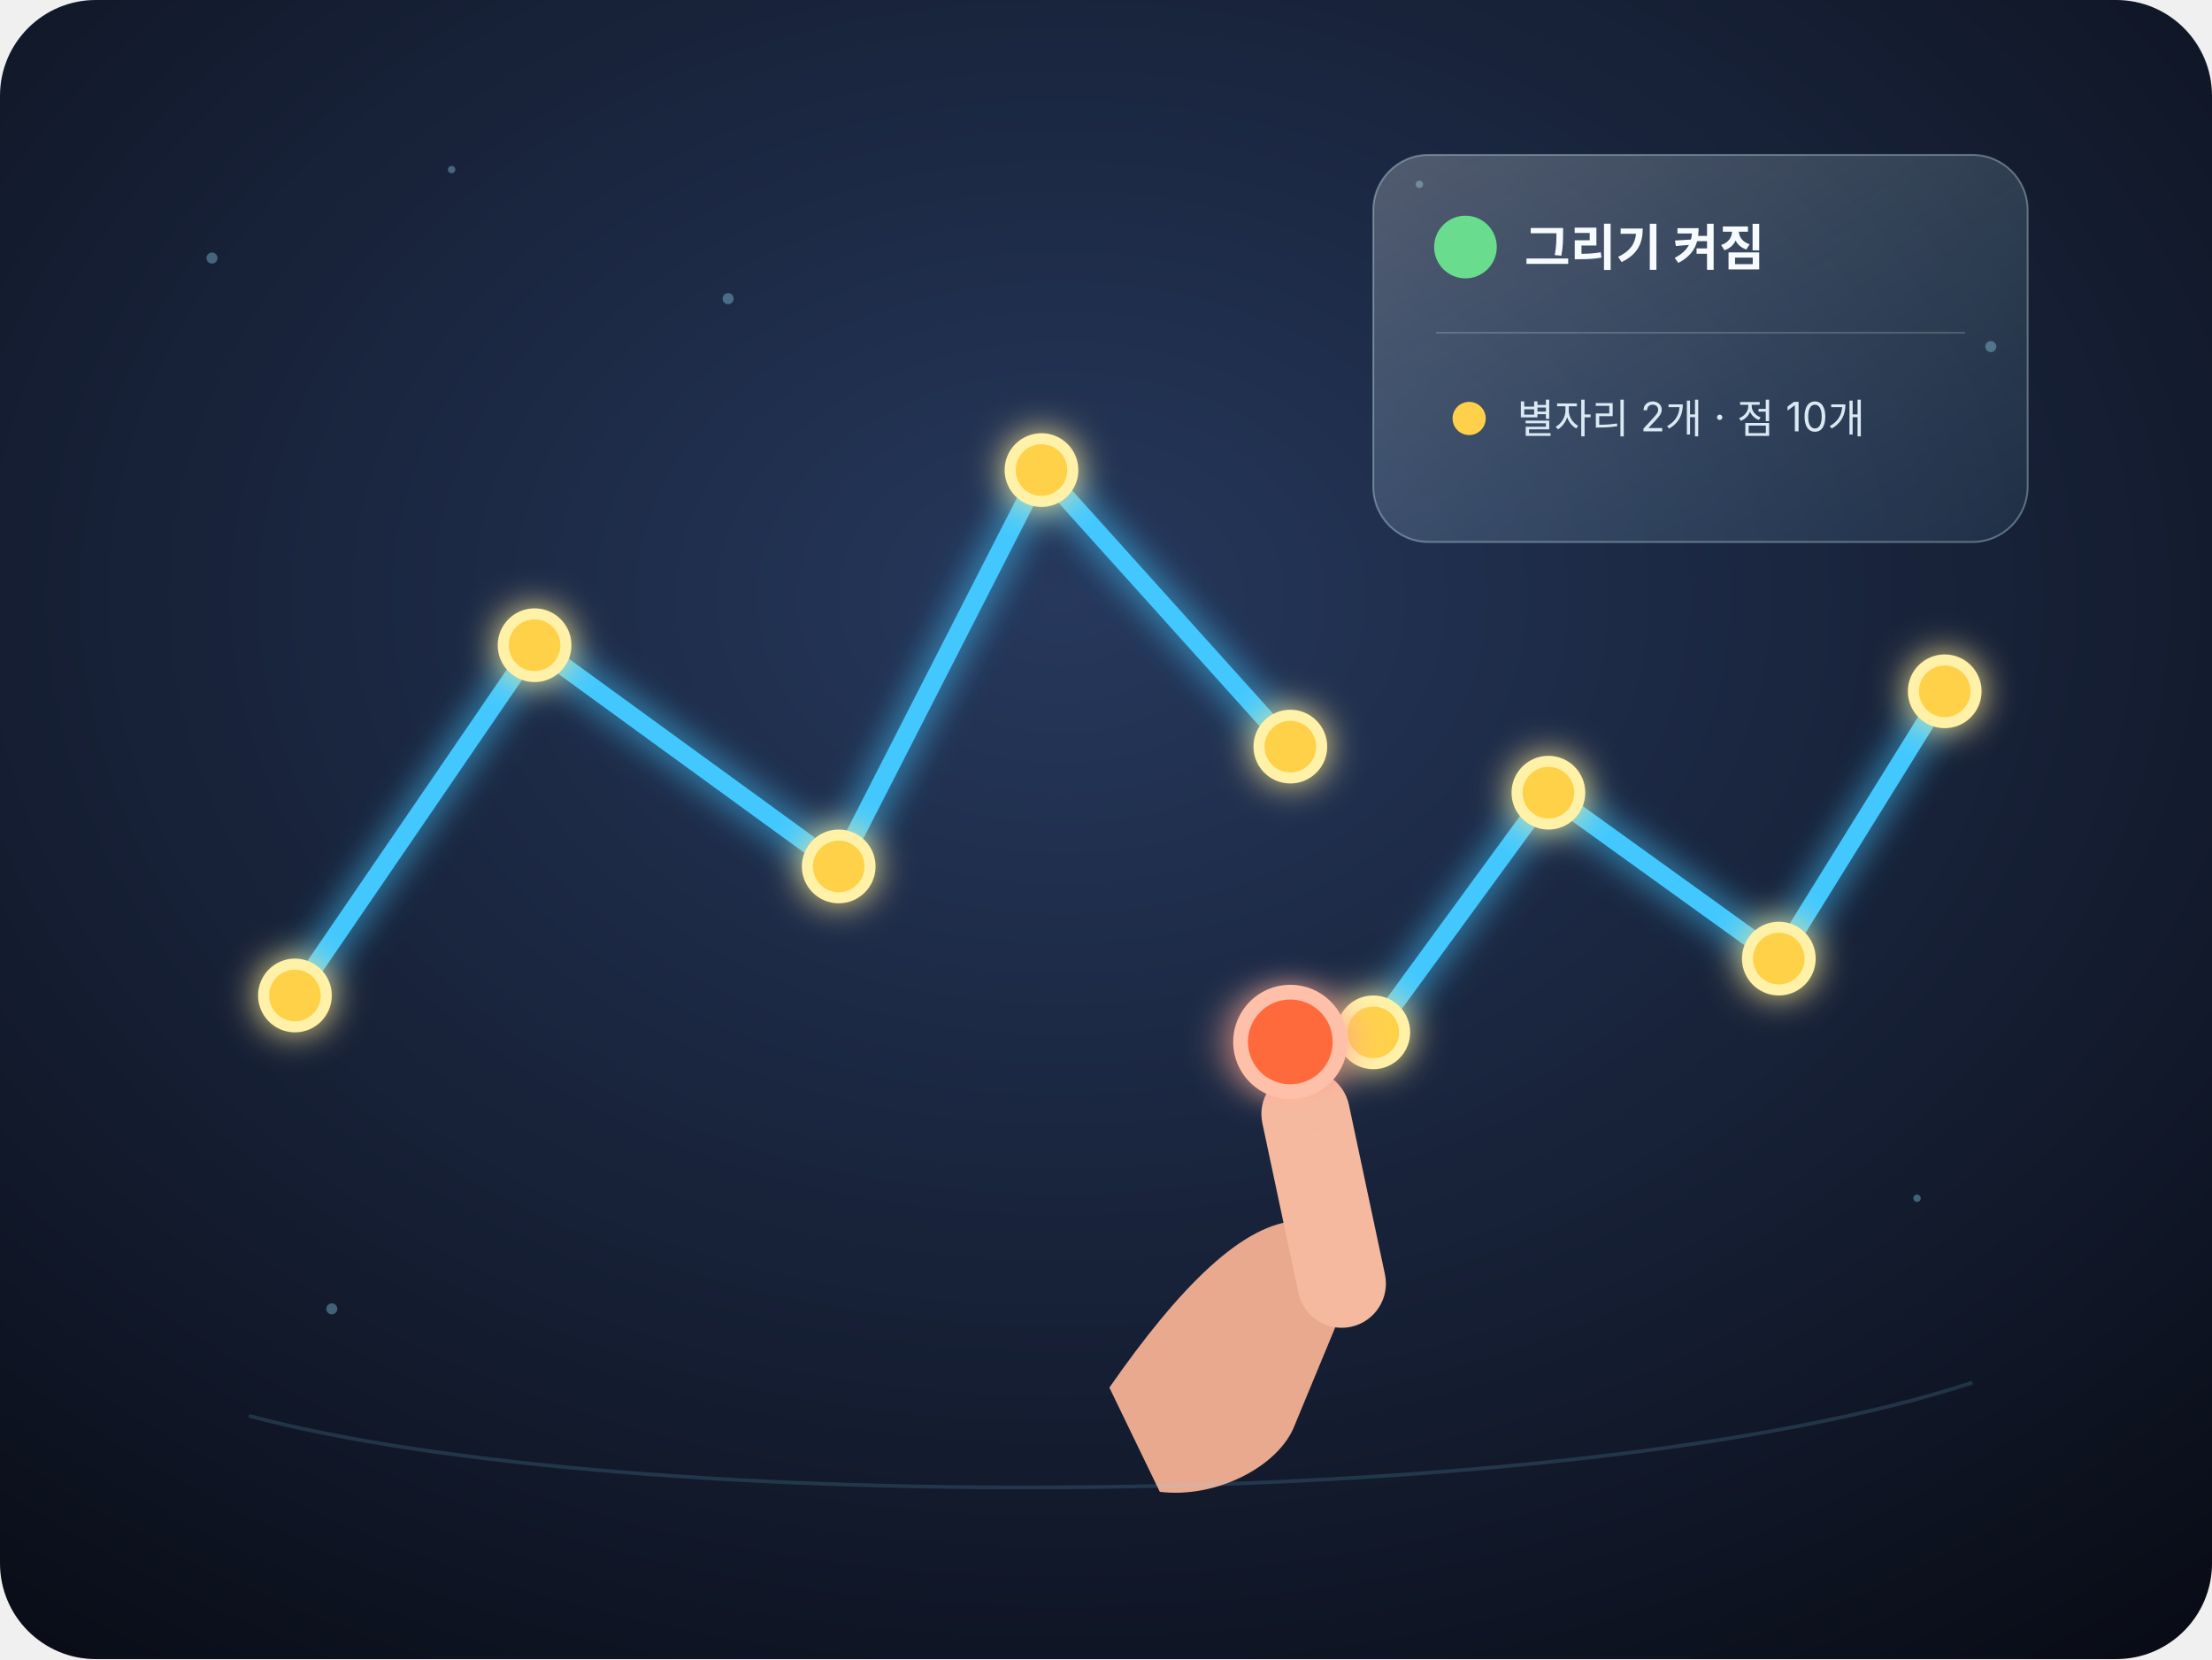
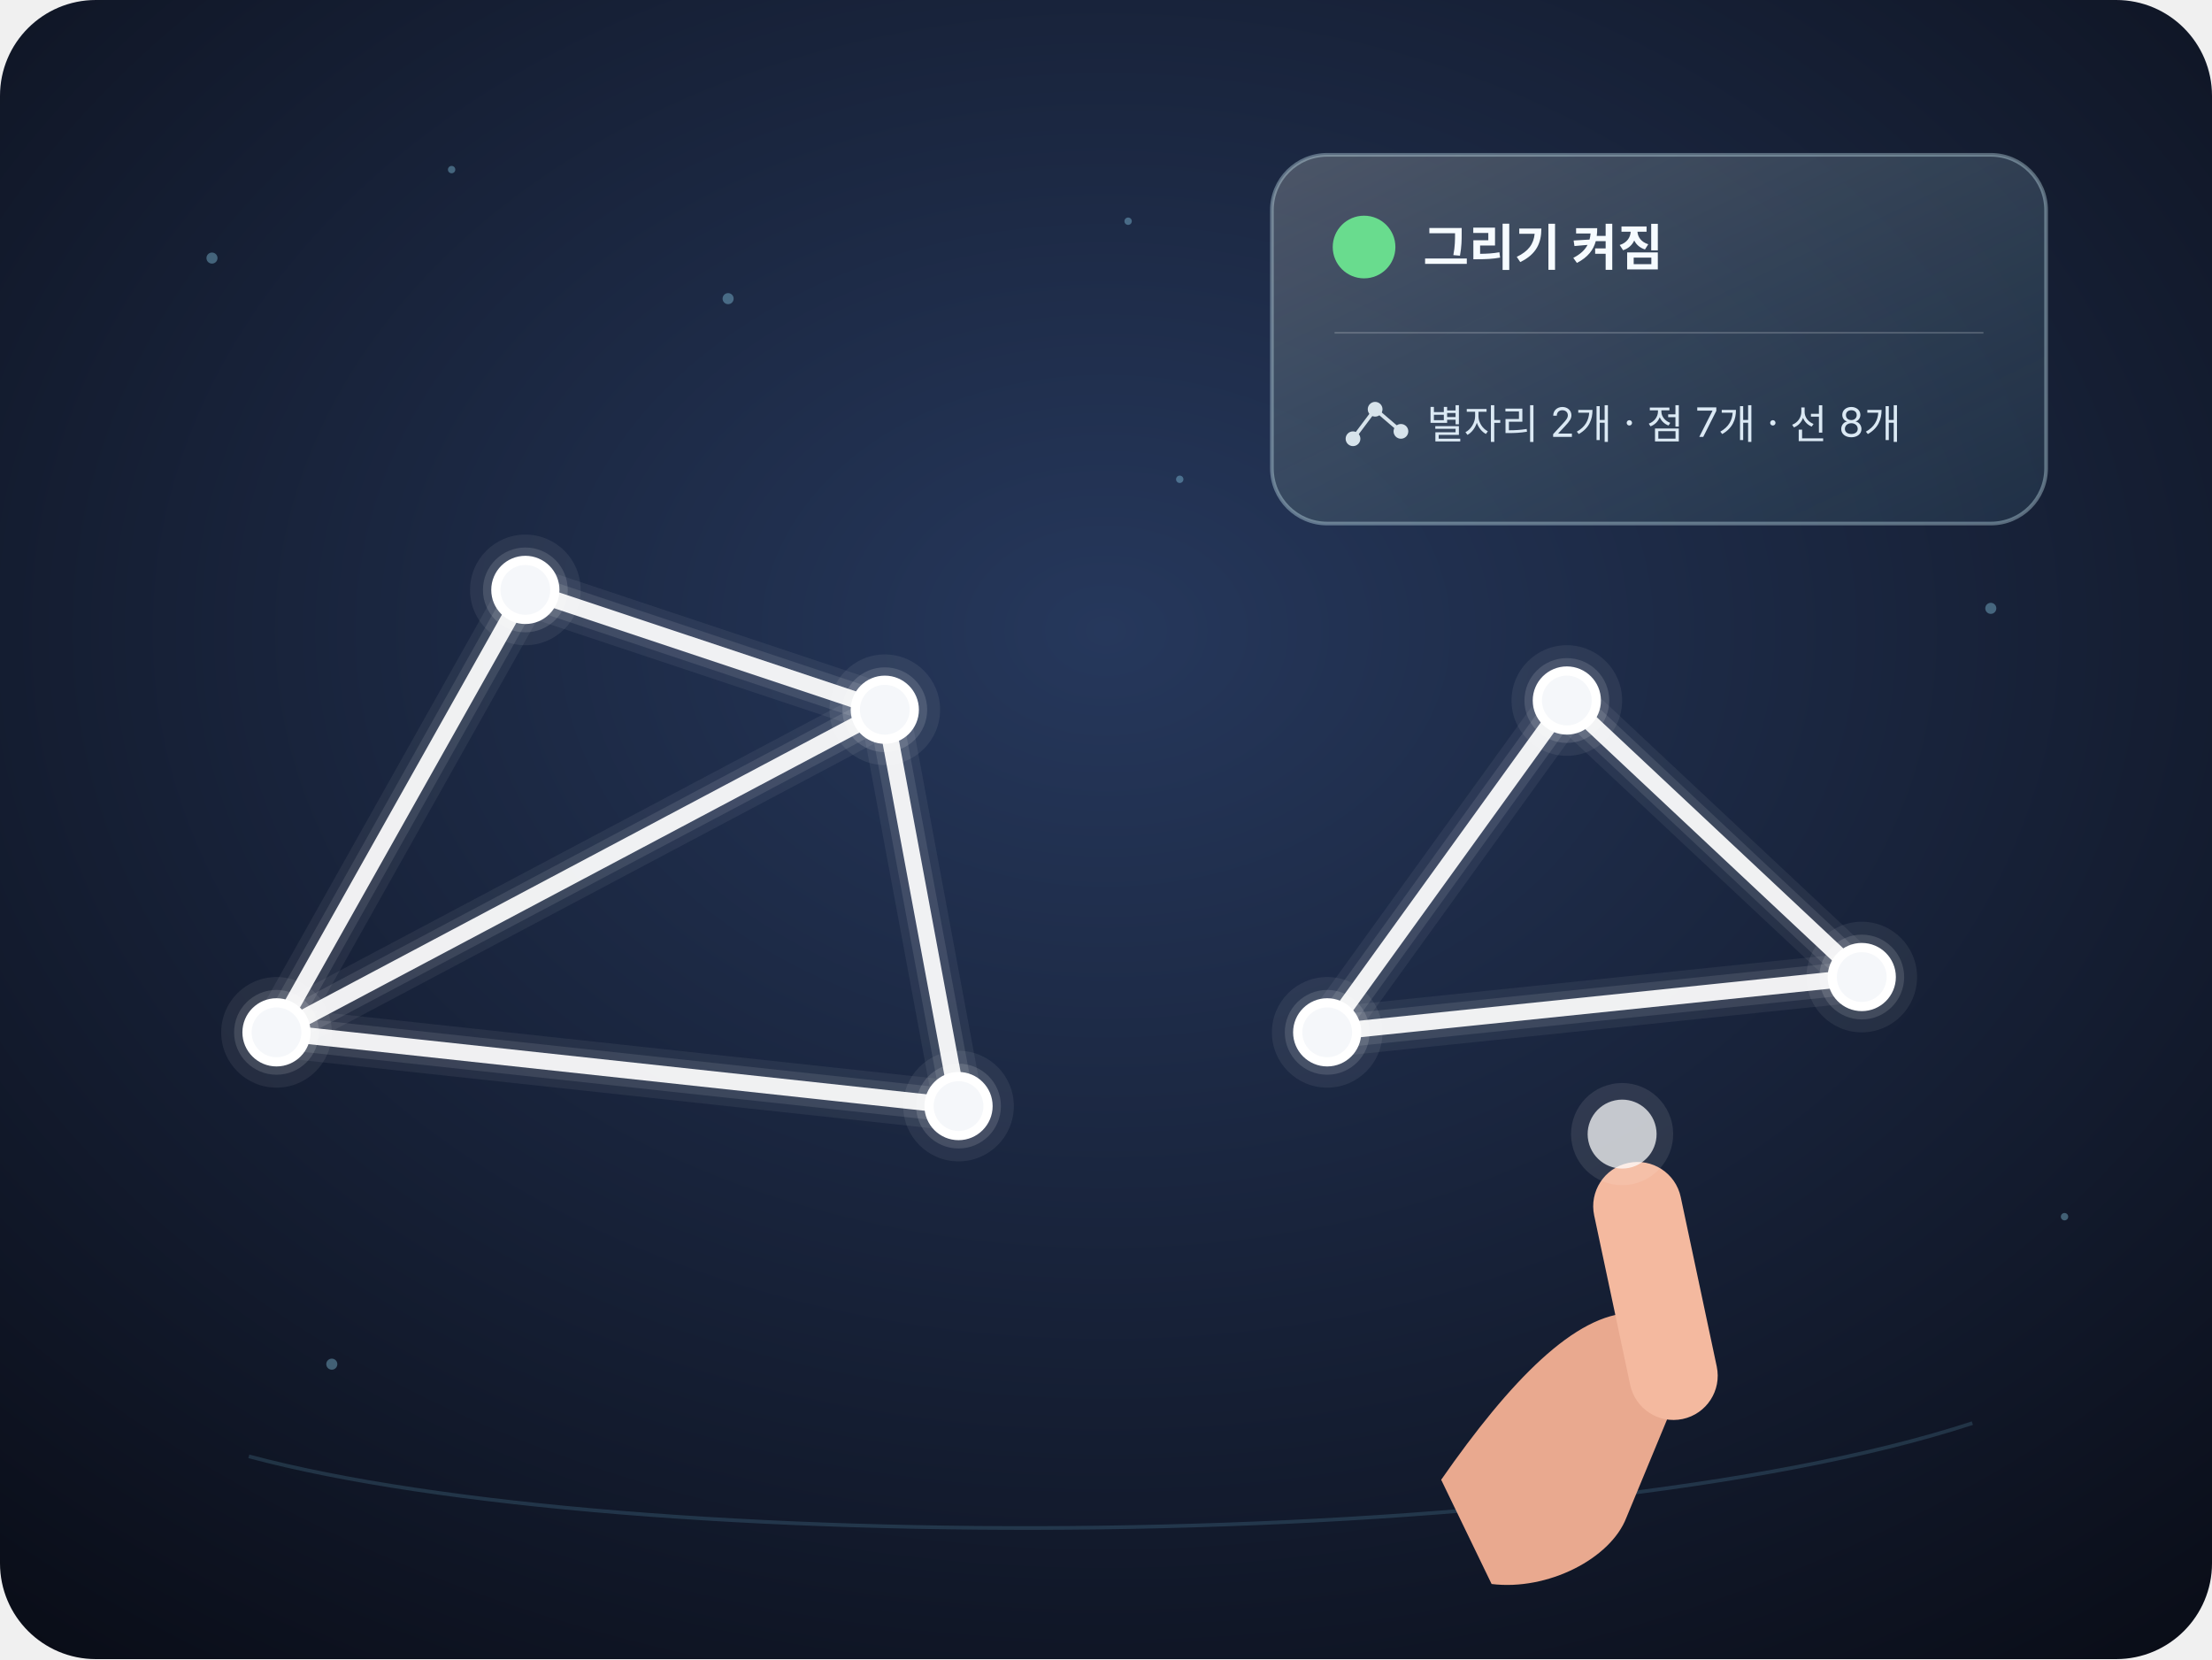
- <svg xmlns="http://www.w3.org/2000/svg" width="1200" height="900" viewBox="0 0 1200 900" role="img" aria-labelledby="title description">
+ <svg xmlns="http://www.w3.org/2000/svg" width="1200" height="900" viewBox="0 0 1200 900" role="img" aria-labelledby="t d">
  <defs>
-     <radialGradient id="bg" cx="48%" cy="36%" r="80%">
+     <linearGradient id="bg" x1="0" y1="0" x2="1" y2="1">
+       <stop stop-color="#263654" />
+       <stop offset="1" stop-color="#0e111c" />
+     </linearGradient>
+     <radialGradient id="bgr" cx="50%" cy="38%" r="80%">
      <stop stop-color="#26385c" />
      <stop offset="1" stop-color="#090c16" />
    </radialGradient>
    <linearGradient id="glass" x1="0" y1="0" x2="1" y2="1">
-       <stop stop-color="#ffffff" stop-opacity=".24" />
-       <stop offset="1" stop-color="#8adfff" stop-opacity=".08" />
+       <stop stop-color="#ffffff" stop-opacity=".22" />
+       <stop offset="1" stop-color="#8adfff" stop-opacity=".07" />
    </linearGradient>
-     <filter id="glow" x="-100%" y="-100%" width="300%" height="300%">
-       <feGaussianBlur stdDeviation="10" result="b" />
-       <feMerge>
-         <feMergeNode in="b" />
-         <feMergeNode in="SourceGraphic" />
-       </feMerge>
-     </filter>
+     <marker id="head" viewBox="0 0 12 12" refX="9" refY="6" markerWidth="7" markerHeight="7" orient="auto-start-reverse">
+       <path d="M1 1 L11 6 L1 11 z" fill="#42c8ff" />
+     </marker>
+     <marker id="headw" viewBox="0 0 12 12" refX="9" refY="6" markerWidth="7" markerHeight="7" orient="auto-start-reverse">
+       <path d="M1 1 L11 6 L1 11 z" fill="#8faabd" />
+     </marker>
  </defs>
-   <rect width="1200" height="900" rx="52" fill="url(#bg)" />
+   <rect x="0" y="0" width="1200" height="900" rx="52" fill="url(#bgr)" />
  <g fill="#9be4ff" opacity=".35">
    <circle cx="115" cy="140" r="3" />
    <circle cx="245" cy="92" r="2" />
    <circle cx="395" cy="162" r="3" />
-     <circle cx="770" cy="100" r="2" />
-     <circle cx="1080" cy="188" r="3" />
-     <circle cx="1040" cy="650" r="2" />
-     <circle cx="180" cy="710" r="3" />
+     <circle cx="612" cy="120" r="2" />
+     <circle cx="1080" cy="330" r="3" />
+     <circle cx="1120" cy="660" r="2" />
+     <circle cx="180" cy="740" r="3" />
+     <circle cx="640" cy="260" r="2" />
  </g>
-   <g transform="translate(745 84)">
-     <rect width="355" height="210" rx="30" fill="url(#glass)" stroke="#d8f5ff" stroke-opacity=".35" />
-     <circle cx="50" cy="50" r="17" fill="#69dc8e" />
-     <text x="82" y="60" fill="#f6fbff" font-family="-apple-system,sans-serif" font-size="27" font-weight="650">그리기 켜짐</text>
-     <rect x="34" y="96" width="287" height="1" fill="#fff" opacity=".18" />
-     <circle cx="52" cy="143" r="9" fill="#ffd14a" />
-     <text x="78" y="151" fill="#dbe9f4" font-family="-apple-system,sans-serif" font-size="22">별자리 2개 · 점 10개</text>
-   </g>
-   <g fill="none" stroke="#42c8ff" stroke-width="10" stroke-linecap="round" stroke-linejoin="round" filter="url(#glow)">
-     <polyline points="160,540 290,350 455,470 565,255 700,405" />
-     <polyline points="745,560 840,430 965,520 1055,375" />
-   </g>
-   <g fill="#ffd14a" stroke="#fff1a8" stroke-width="6" filter="url(#glow)">
-     <circle cx="160" cy="540" r="17" />
-     <circle cx="290" cy="350" r="17" />
-     <circle cx="455" cy="470" r="17" />
-     <circle cx="565" cy="255" r="17" />
-     <circle cx="700" cy="405" r="17" />
-     <circle cx="745" cy="560" r="17" />
-     <circle cx="840" cy="430" r="17" />
-     <circle cx="965" cy="520" r="17" />
-     <circle cx="1055" cy="375" r="17" />
-   </g>
-   <g transform="translate(580 650) rotate(-12)">
+   <path d="M135 790C340 845 850 844 1070 772" fill="none" stroke="#8adfff" stroke-opacity=".15" stroke-width="2" />
+   <line x1="150.0" y1="560.0" x2="285.0" y2="320.0" stroke="#ffffff" stroke-width="27" stroke-linecap="round" opacity="0.06" />
+   <line x1="150.0" y1="560.0" x2="285.0" y2="320.0" stroke="#ffffff" stroke-width="18" stroke-linecap="round" opacity="0.10" />
+   <line x1="150.0" y1="560.0" x2="285.0" y2="320.0" stroke="#ffffff" stroke-width="9" stroke-linecap="round" opacity="0.92" />
+   <line x1="285.0" y1="320.0" x2="480.0" y2="385.0" stroke="#ffffff" stroke-width="27" stroke-linecap="round" opacity="0.06" />
+   <line x1="285.0" y1="320.0" x2="480.0" y2="385.0" stroke="#ffffff" stroke-width="18" stroke-linecap="round" opacity="0.10" />
+   <line x1="285.0" y1="320.0" x2="480.0" y2="385.0" stroke="#ffffff" stroke-width="9" stroke-linecap="round" opacity="0.92" />
+   <line x1="480.0" y1="385.0" x2="520.0" y2="600.0" stroke="#ffffff" stroke-width="27" stroke-linecap="round" opacity="0.06" />
+   <line x1="480.0" y1="385.0" x2="520.0" y2="600.0" stroke="#ffffff" stroke-width="18" stroke-linecap="round" opacity="0.10" />
+   <line x1="480.0" y1="385.0" x2="520.0" y2="600.0" stroke="#ffffff" stroke-width="9" stroke-linecap="round" opacity="0.92" />
+   <line x1="520.0" y1="600.0" x2="150.0" y2="560.0" stroke="#ffffff" stroke-width="27" stroke-linecap="round" opacity="0.06" />
+   <line x1="520.0" y1="600.0" x2="150.0" y2="560.0" stroke="#ffffff" stroke-width="18" stroke-linecap="round" opacity="0.10" />
+   <line x1="520.0" y1="600.0" x2="150.0" y2="560.0" stroke="#ffffff" stroke-width="9" stroke-linecap="round" opacity="0.92" />
+   <line x1="150.0" y1="560.0" x2="480.0" y2="385.0" stroke="#ffffff" stroke-width="27" stroke-linecap="round" opacity="0.06" />
+   <line x1="150.0" y1="560.0" x2="480.0" y2="385.0" stroke="#ffffff" stroke-width="18" stroke-linecap="round" opacity="0.10" />
+   <line x1="150.0" y1="560.0" x2="480.0" y2="385.0" stroke="#ffffff" stroke-width="9" stroke-linecap="round" opacity="0.92" />
+   <circle cx="150.0" cy="560.0" r="30" fill="#ffffff" opacity=".07" />
+   <circle cx="150.0" cy="560.0" r="23" fill="#ffffff" opacity=".13" />
+   <circle cx="150.0" cy="560.0" r="16" fill="#f5f7fa" stroke="#ffffff" stroke-width="5" opacity="1.00" />
+   <circle cx="285.0" cy="320.0" r="30" fill="#ffffff" opacity=".07" />
+   <circle cx="285.0" cy="320.0" r="23" fill="#ffffff" opacity=".13" />
+   <circle cx="285.0" cy="320.0" r="16" fill="#f5f7fa" stroke="#ffffff" stroke-width="5" opacity="1.00" />
+   <circle cx="480.0" cy="385.0" r="30" fill="#ffffff" opacity=".07" />
+   <circle cx="480.0" cy="385.0" r="23" fill="#ffffff" opacity=".13" />
+   <circle cx="480.0" cy="385.0" r="16" fill="#f5f7fa" stroke="#ffffff" stroke-width="5" opacity="1.00" />
+   <circle cx="520.0" cy="600.0" r="30" fill="#ffffff" opacity=".07" />
+   <circle cx="520.0" cy="600.0" r="23" fill="#ffffff" opacity=".13" />
+   <circle cx="520.0" cy="600.0" r="16" fill="#f5f7fa" stroke="#ffffff" stroke-width="5" opacity="1.00" />
+   <line x1="720.0" y1="560.0" x2="850.0" y2="380.0" stroke="#ffffff" stroke-width="27" stroke-linecap="round" opacity="0.06" />
+   <line x1="720.0" y1="560.0" x2="850.0" y2="380.0" stroke="#ffffff" stroke-width="18" stroke-linecap="round" opacity="0.10" />
+   <line x1="720.0" y1="560.0" x2="850.0" y2="380.0" stroke="#ffffff" stroke-width="9" stroke-linecap="round" opacity="0.92" />
+   <line x1="850.0" y1="380.0" x2="1010.0" y2="530.0" stroke="#ffffff" stroke-width="27" stroke-linecap="round" opacity="0.06" />
+   <line x1="850.0" y1="380.0" x2="1010.0" y2="530.0" stroke="#ffffff" stroke-width="18" stroke-linecap="round" opacity="0.10" />
+   <line x1="850.0" y1="380.0" x2="1010.0" y2="530.0" stroke="#ffffff" stroke-width="9" stroke-linecap="round" opacity="0.92" />
+   <line x1="1010.0" y1="530.0" x2="720.0" y2="560.0" stroke="#ffffff" stroke-width="27" stroke-linecap="round" opacity="0.06" />
+   <line x1="1010.0" y1="530.0" x2="720.0" y2="560.0" stroke="#ffffff" stroke-width="18" stroke-linecap="round" opacity="0.10" />
+   <line x1="1010.0" y1="530.0" x2="720.0" y2="560.0" stroke="#ffffff" stroke-width="9" stroke-linecap="round" opacity="0.92" />
+   <circle cx="720.0" cy="560.0" r="30" fill="#ffffff" opacity=".07" />
+   <circle cx="720.0" cy="560.0" r="23" fill="#ffffff" opacity=".13" />
+   <circle cx="720.0" cy="560.0" r="16" fill="#f5f7fa" stroke="#ffffff" stroke-width="5" opacity="1.00" />
+   <circle cx="850.0" cy="380.0" r="30" fill="#ffffff" opacity=".07" />
+   <circle cx="850.0" cy="380.0" r="23" fill="#ffffff" opacity=".13" />
+   <circle cx="850.0" cy="380.0" r="16" fill="#f5f7fa" stroke="#ffffff" stroke-width="5" opacity="1.00" />
+   <circle cx="1010.0" cy="530.0" r="30" fill="#ffffff" opacity=".07" />
+   <circle cx="1010.0" cy="530.0" r="23" fill="#ffffff" opacity=".13" />
+   <circle cx="1010.0" cy="530.0" r="16" fill="#f5f7fa" stroke="#ffffff" stroke-width="5" opacity="1.00" />
+   <g transform="translate(760 700) rotate(-12)">
    <path d="M0 105C48 60 90 32 120 38c24 5 29 25 18 44l-44 64c-13 20-50 30-79 20z" fill="#e9a98f" />
    <rect x="111" y="-42" width="48" height="142" rx="24" fill="#f4b99f" />
-     <circle cx="135" cy="-58" r="27" fill="#ff6a3d" stroke="#ffc0aa" stroke-width="8" filter="url(#glow)" />
+     <circle cx="135.0" cy="-58.0" r="27.7" fill="#ffffff" opacity=".10" />
+     <circle cx="135.0" cy="-58.0" r="18.7" fill="#ffffff" opacity="0.72" />
  </g>
-   <path d="M135 768C340 823 850 822 1070 750" fill="none" stroke="#8adfff" stroke-opacity=".15" stroke-width="2" />
+   <rect x="690" y="84" width="420" height="200" rx="30" fill="#1a2438" opacity="0.55" />
+   <rect x="690" y="84" width="420" height="200" rx="30" fill="url(#glass)" stroke="#d8f5ff" stroke-opacity=".35" stroke-width="2" />
+   <circle cx="740" cy="134" r="17" fill="#69dc8e" />
+   <text x="772" y="144" fill="#f6fbff" font-family="-apple-system,'SF Pro Text','Apple SD Gothic Neo',sans-serif" font-size="27" font-weight="700" text-anchor="start">그리기 켜짐</text>
+   <rect x="724" y="180" width="352" height="1" fill="#ffffff" opacity=".18" />
+   <path d="M734 238 L746 222 L760 234" fill="none" stroke="#d7e3eb" stroke-width="2" />
+   <circle cx="734" cy="238" r="4" fill="#d7e3eb" />
+   <circle cx="746" cy="222" r="4" fill="#d7e3eb" />
+   <circle cx="760" cy="234" r="4" fill="#d7e3eb" />
+   <text x="774" y="238" fill="#dbe9f4" font-family="-apple-system,'SF Pro Text','Apple SD Gothic Neo',sans-serif" font-size="22" font-weight="400" text-anchor="start">별자리 2개 · 점 7개 · 선 8개</text>
</svg>
